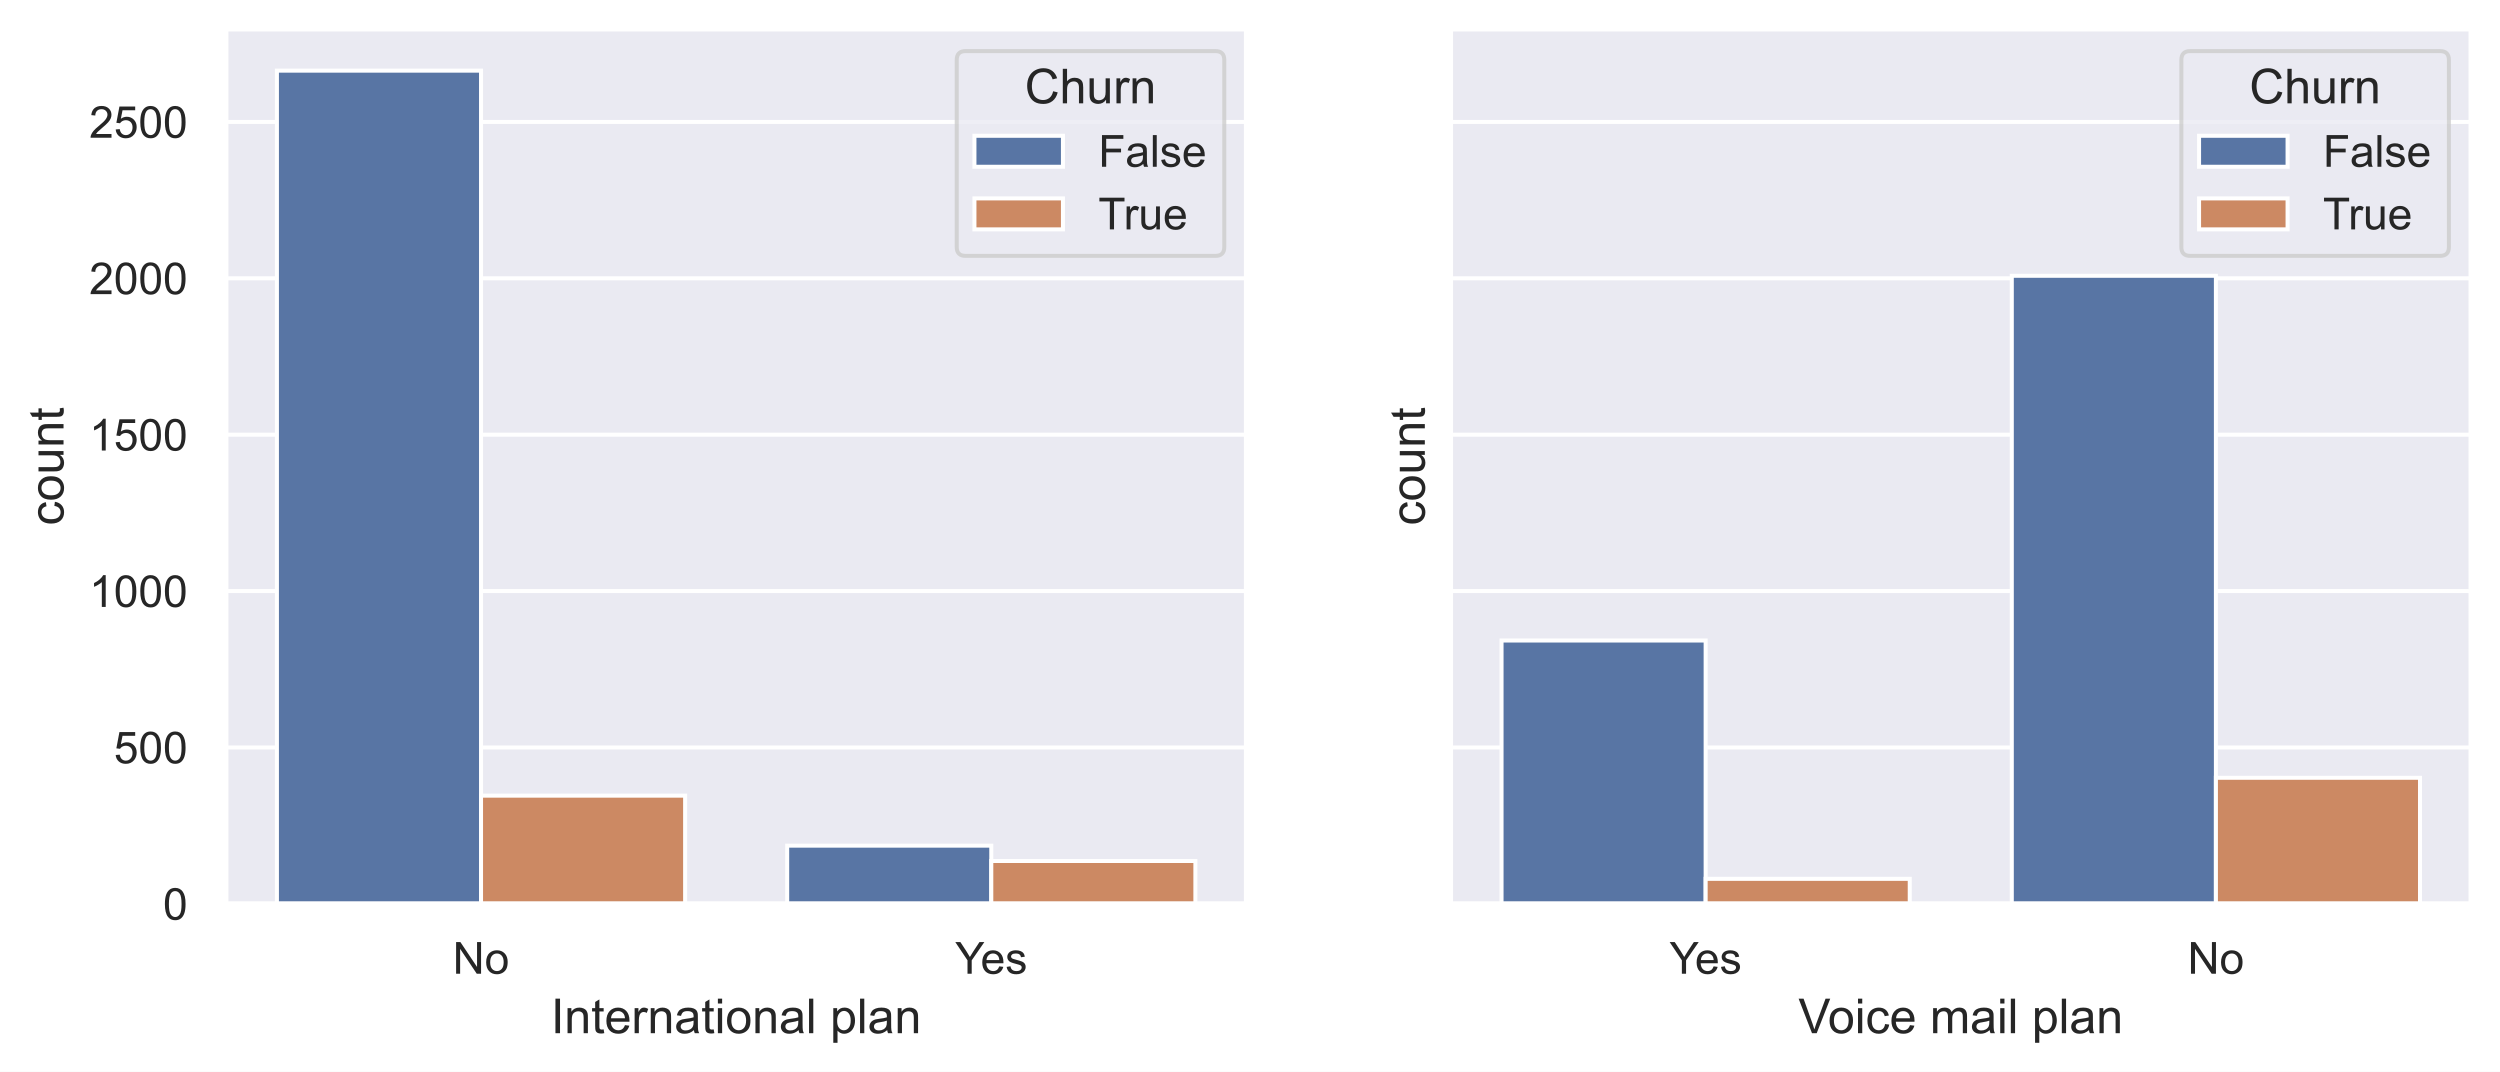
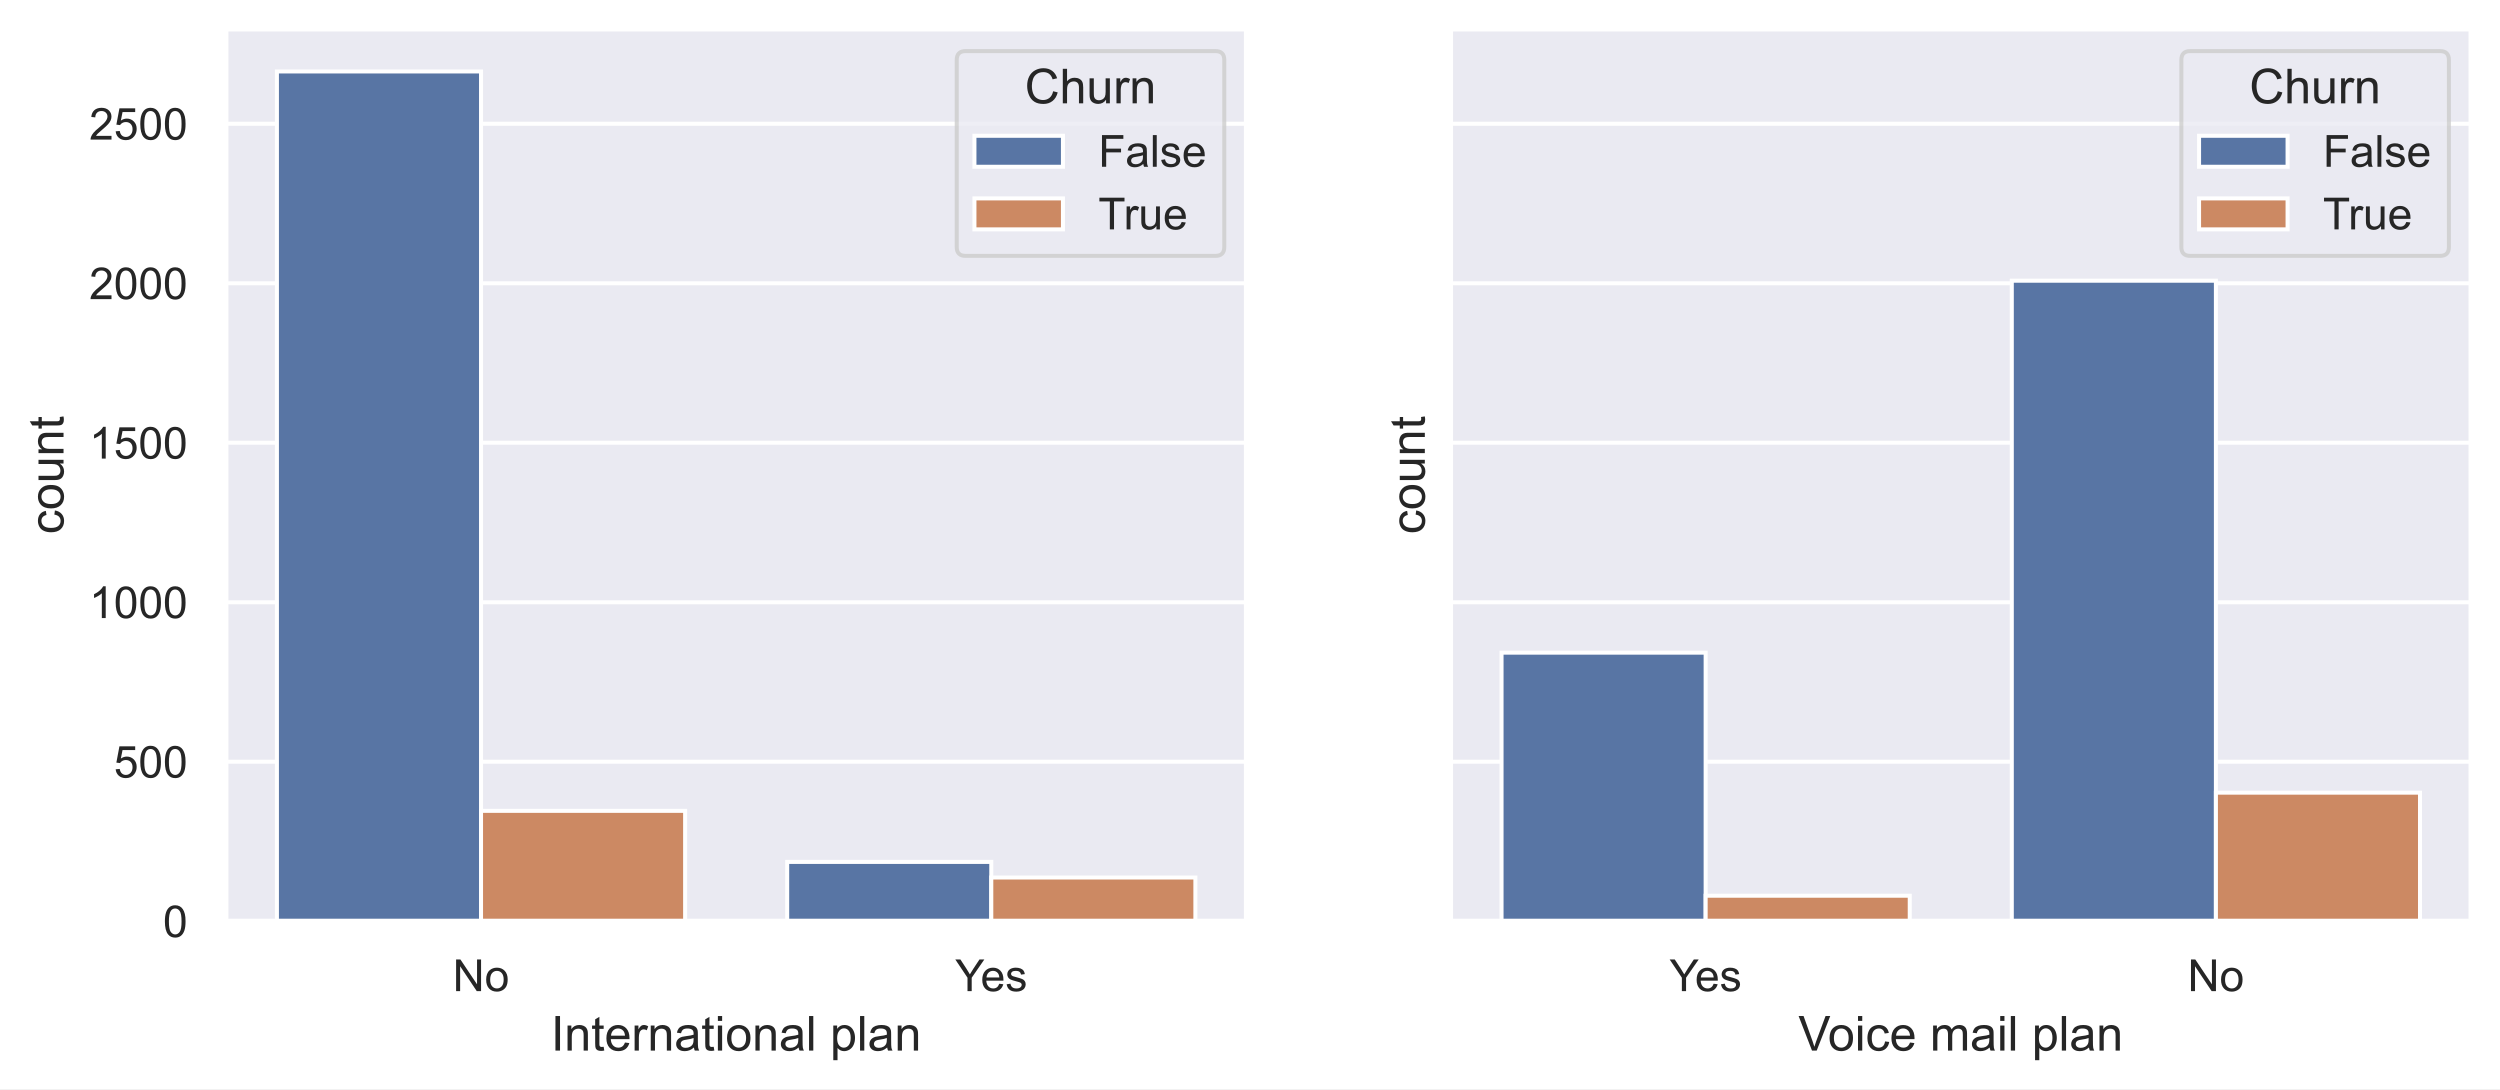
- <svg xmlns="http://www.w3.org/2000/svg" xmlns:xlink="http://www.w3.org/1999/xlink" width="621.342pt" height="266.374pt" viewBox="0 0 621.342 266.374" version="1.1">
+ <svg xmlns="http://www.w3.org/2000/svg" xmlns:xlink="http://www.w3.org/1999/xlink" width="621.342pt" height="270.694pt" viewBox="0 0 621.342 270.694" version="1.1">
  <defs>
    <style type="text/css">*{stroke-linejoin: round; stroke-linecap: butt}</style>
  </defs>
  <g id="figure_1">
    <g id="patch_1">
-       <path d="M 0 266.374  L 621.342 266.374  L 621.342 0  L 0 0  z " style="fill: #ffffff" />
+       <path d="M 0 270.694  L 621.342 270.694  L 621.342 0  L 0 0  z " style="fill: #ffffff" />
    </g>
    <g id="axes_1">
      <g id="patch_2">
-         <path d="M 56.142 224.64  L 309.779 224.64  L 309.779 7.2  L 56.142 7.2  z " style="fill: #eaeaf2" />
+         <path d="M 56.142 228.96  L 309.779 228.96  L 309.779 7.2  L 56.142 7.2  z " style="fill: #eaeaf2" />
      </g>
      <g id="matplotlib.axis_1">
        <g id="xtick_1">
          <g id="text_1">
-             <g style="fill: #262626" transform="translate(112.521 242.0136)scale(0.11 -0.11)">
+             <g style="fill: #262626" transform="translate(112.521 246.3336) scale(0.11 -0.11)">
              <defs>
                <path id="ArialMT-4e" d="M 488 0  L 488 4581  L 1109 4581  L 3516 984  L 3516 4581  L 4097 4581  L 4097 0  L 3475 0  L 1069 3600  L 1069 0  L 488 0  z " transform="scale(0.015625)" />
                <path id="ArialMT-6f" d="M 213 1659  Q 213 2581 725 3025  Q 1153 3394 1769 3394  Q 2453 3394 2887 2945  Q 3322 2497 3322 1706  Q 3322 1066 3130 698  Q 2938 331 2570 128  Q 2203 -75 1769 -75  Q 1072 -75 642 372  Q 213 819 213 1659  z M 791 1659  Q 791 1022 1069 705  Q 1347 388 1769 388  Q 2188 388 2466 706  Q 2744 1025 2744 1678  Q 2744 2294 2464 2611  Q 2184 2928 1769 2928  Q 1347 2928 1069 2612  Q 791 2297 791 1659  z " transform="scale(0.015625)" />
              </defs>
              <use xlink:href="#ArialMT-4e" />
              <use xlink:href="#ArialMT-6f" x="72.217" />
            </g>
          </g>
        </g>
        <g id="xtick_2">
          <g id="text_2">
-             <g style="fill: #262626" transform="translate(237.3945 242.0136)scale(0.11 -0.11)">
+             <g style="fill: #262626" transform="translate(237.3945 246.3336) scale(0.11 -0.11)">
              <defs>
                <path id="ArialMT-59" d="M 1784 0  L 1784 1941  L 19 4581  L 756 4581  L 1659 3200  Q 1909 2813 2125 2425  Q 2331 2784 2625 3234  L 3513 4581  L 4219 4581  L 2391 1941  L 2391 0  L 1784 0  z " transform="scale(0.015625)" />
                <path id="ArialMT-65" d="M 2694 1069  L 3275 997  Q 3138 488 2766 206  Q 2394 -75 1816 -75  Q 1088 -75 661 373  Q 234 822 234 1631  Q 234 2469 665 2931  Q 1097 3394 1784 3394  Q 2450 3394 2872 2941  Q 3294 2488 3294 1666  Q 3294 1616 3291 1516  L 816 1516  Q 847 969 1125 678  Q 1403 388 1819 388  Q 2128 388 2347 550  Q 2566 713 2694 1069  z M 847 1978  L 2700 1978  Q 2663 2397 2488 2606  Q 2219 2931 1791 2931  Q 1403 2931 1139 2672  Q 875 2413 847 1978  z " transform="scale(0.015625)" />
                <path id="ArialMT-73" d="M 197 991  L 753 1078  Q 800 744 1014 566  Q 1228 388 1613 388  Q 2000 388 2187 545  Q 2375 703 2375 916  Q 2375 1106 2209 1216  Q 2094 1291 1634 1406  Q 1016 1563 777 1677  Q 538 1791 414 1992  Q 291 2194 291 2438  Q 291 2659 392 2848  Q 494 3038 669 3163  Q 800 3259 1026 3326  Q 1253 3394 1513 3394  Q 1903 3394 2198 3281  Q 2494 3169 2634 2976  Q 2775 2784 2828 2463  L 2278 2388  Q 2241 2644 2061 2787  Q 1881 2931 1553 2931  Q 1166 2931 1000 2803  Q 834 2675 834 2503  Q 834 2394 903 2306  Q 972 2216 1119 2156  Q 1203 2125 1616 2013  Q 2213 1853 2448 1751  Q 2684 1650 2818 1456  Q 2953 1263 2953 975  Q 2953 694 2789 445  Q 2625 197 2315 61  Q 2006 -75 1616 -75  Q 969 -75 630 194  Q 291 463 197 991  z " transform="scale(0.015625)" />
              </defs>
              <use xlink:href="#ArialMT-59" />
              <use xlink:href="#ArialMT-65" x="57.574" />
              <use xlink:href="#ArialMT-73" x="113.189" />
            </g>
          </g>
        </g>
        <g id="text_3">
-           <g style="fill: #262626" transform="translate(136.9304 256.7892)scale(0.12 -0.12)">
+           <g style="fill: #262626" transform="translate(136.9304 261.1092) scale(0.12 -0.12)">
            <defs>
              <path id="ArialMT-49" d="M 597 0  L 597 4581  L 1203 4581  L 1203 0  L 597 0  z " transform="scale(0.015625)" />
              <path id="ArialMT-6e" d="M 422 0  L 422 3319  L 928 3319  L 928 2847  Q 1294 3394 1984 3394  Q 2284 3394 2536 3286  Q 2788 3178 2913 3003  Q 3038 2828 3088 2588  Q 3119 2431 3119 2041  L 3119 0  L 2556 0  L 2556 2019  Q 2556 2363 2490 2533  Q 2425 2703 2258 2804  Q 2091 2906 1866 2906  Q 1506 2906 1245 2678  Q 984 2450 984 1813  L 984 0  L 422 0  z " transform="scale(0.015625)" />
              <path id="ArialMT-74" d="M 1650 503  L 1731 6  Q 1494 -44 1306 -44  Q 1000 -44 831 53  Q 663 150 594 308  Q 525 466 525 972  L 525 2881  L 113 2881  L 113 3319  L 525 3319  L 525 4141  L 1084 4478  L 1084 3319  L 1650 3319  L 1650 2881  L 1084 2881  L 1084 941  Q 1084 700 1114 631  Q 1144 563 1211 522  Q 1278 481 1403 481  Q 1497 481 1650 503  z " transform="scale(0.015625)" />
              <path id="ArialMT-72" d="M 416 0  L 416 3319  L 922 3319  L 922 2816  Q 1116 3169 1280 3281  Q 1444 3394 1641 3394  Q 1925 3394 2219 3213  L 2025 2691  Q 1819 2813 1613 2813  Q 1428 2813 1281 2702  Q 1134 2591 1072 2394  Q 978 2094 978 1738  L 978 0  L 416 0  z " transform="scale(0.015625)" />
              <path id="ArialMT-61" d="M 2588 409  Q 2275 144 1986 34  Q 1697 -75 1366 -75  Q 819 -75 525 192  Q 231 459 231 875  Q 231 1119 342 1320  Q 453 1522 633 1644  Q 813 1766 1038 1828  Q 1203 1872 1538 1913  Q 2219 1994 2541 2106  Q 2544 2222 2544 2253  Q 2544 2597 2384 2738  Q 2169 2928 1744 2928  Q 1347 2928 1158 2789  Q 969 2650 878 2297  L 328 2372  Q 403 2725 575 2942  Q 747 3159 1072 3276  Q 1397 3394 1825 3394  Q 2250 3394 2515 3294  Q 2781 3194 2906 3042  Q 3031 2891 3081 2659  Q 3109 2516 3109 2141  L 3109 1391  Q 3109 606 3145 398  Q 3181 191 3288 0  L 2700 0  Q 2613 175 2588 409  z M 2541 1666  Q 2234 1541 1622 1453  Q 1275 1403 1131 1340  Q 988 1278 909 1158  Q 831 1038 831 891  Q 831 666 1001 516  Q 1172 366 1500 366  Q 1825 366 2078 508  Q 2331 650 2450 897  Q 2541 1088 2541 1459  L 2541 1666  z " transform="scale(0.015625)" />
              <path id="ArialMT-69" d="M 425 3934  L 425 4581  L 988 4581  L 988 3934  L 425 3934  z M 425 0  L 425 3319  L 988 3319  L 988 0  L 425 0  z " transform="scale(0.015625)" />
              <path id="ArialMT-6c" d="M 409 0  L 409 4581  L 972 4581  L 972 0  L 409 0  z " transform="scale(0.015625)" />
              <path id="ArialMT-20" transform="scale(0.015625)" />
              <path id="ArialMT-70" d="M 422 -1272  L 422 3319  L 934 3319  L 934 2888  Q 1116 3141 1344 3267  Q 1572 3394 1897 3394  Q 2322 3394 2647 3175  Q 2972 2956 3137 2557  Q 3303 2159 3303 1684  Q 3303 1175 3120 767  Q 2938 359 2589 142  Q 2241 -75 1856 -75  Q 1575 -75 1351 44  Q 1128 163 984 344  L 984 -1272  L 422 -1272  z M 931 1641  Q 931 1000 1190 694  Q 1450 388 1819 388  Q 2194 388 2461 705  Q 2728 1022 2728 1688  Q 2728 2322 2467 2637  Q 2206 2953 1844 2953  Q 1484 2953 1207 2617  Q 931 2281 931 1641  z " transform="scale(0.015625)" />
            </defs>
            <use xlink:href="#ArialMT-49" />
            <use xlink:href="#ArialMT-6e" x="27.783" />
            <use xlink:href="#ArialMT-74" x="83.398" />
            <use xlink:href="#ArialMT-65" x="111.182" />
            <use xlink:href="#ArialMT-72" x="166.797" />
            <use xlink:href="#ArialMT-6e" x="200.098" />
            <use xlink:href="#ArialMT-61" x="255.713" />
            <use xlink:href="#ArialMT-74" x="311.328" />
            <use xlink:href="#ArialMT-69" x="339.111" />
            <use xlink:href="#ArialMT-6f" x="361.328" />
            <use xlink:href="#ArialMT-6e" x="416.943" />
            <use xlink:href="#ArialMT-61" x="472.559" />
            <use xlink:href="#ArialMT-6c" x="528.174" />
            <use xlink:href="#ArialMT-20" x="550.391" />
            <use xlink:href="#ArialMT-70" x="578.174" />
            <use xlink:href="#ArialMT-6c" x="633.789" />
            <use xlink:href="#ArialMT-61" x="656.006" />
            <use xlink:href="#ArialMT-6e" x="711.621" />
          </g>
        </g>
      </g>
      <g id="matplotlib.axis_2">
        <g id="ytick_1">
          <g id="line2d_1">
-             <path d="M 56.142 224.64  L 309.779 224.64  " clip-path="url(#p00bd3bbb76)" style="fill: none; stroke: #ffffff; stroke-linecap: round" />
+             <path d="M 56.142 228.96  L 309.779 228.96  " clip-path="url(#p41ae7fe672)" style="fill: none; stroke: #ffffff; stroke-linecap: round" />
          </g>
          <g id="text_4">
-             <g style="fill: #262626" transform="translate(40.52547 228.5768)scale(0.11 -0.11)">
+             <g style="fill: #262626" transform="translate(40.52547 232.8968) scale(0.11 -0.11)">
              <defs>
                <path id="ArialMT-30" d="M 266 2259  Q 266 3072 433 3567  Q 600 4063 929 4331  Q 1259 4600 1759 4600  Q 2128 4600 2406 4451  Q 2684 4303 2865 4023  Q 3047 3744 3150 3342  Q 3253 2941 3253 2259  Q 3253 1453 3087 958  Q 2922 463 2592 192  Q 2263 -78 1759 -78  Q 1097 -78 719 397  Q 266 969 266 2259  z M 844 2259  Q 844 1131 1108 757  Q 1372 384 1759 384  Q 2147 384 2411 759  Q 2675 1134 2675 2259  Q 2675 3391 2411 3762  Q 2147 4134 1753 4134  Q 1366 4134 1134 3806  Q 844 3388 844 2259  z " transform="scale(0.015625)" />
              </defs>
              <use xlink:href="#ArialMT-30" />
            </g>
          </g>
        </g>
        <g id="ytick_2">
          <g id="line2d_2">
-             <path d="M 56.142 185.773  L 309.779 185.773  " clip-path="url(#p00bd3bbb76)" style="fill: none; stroke: #ffffff; stroke-linecap: round" />
+             <path d="M 56.142 189.32  L 309.779 189.32  " clip-path="url(#p41ae7fe672)" style="fill: none; stroke: #ffffff; stroke-linecap: round" />
          </g>
          <g id="text_5">
-             <g style="fill: #262626" transform="translate(28.29141 189.7094)scale(0.11 -0.11)">
+             <g style="fill: #262626" transform="translate(28.29141 193.2572) scale(0.11 -0.11)">
              <defs>
                <path id="ArialMT-35" d="M 266 1200  L 856 1250  Q 922 819 1161 601  Q 1400 384 1738 384  Q 2144 384 2425 690  Q 2706 997 2706 1503  Q 2706 1984 2436 2262  Q 2166 2541 1728 2541  Q 1456 2541 1237 2417  Q 1019 2294 894 2097  L 366 2166  L 809 4519  L 3088 4519  L 3088 3981  L 1259 3981  L 1013 2750  Q 1425 3038 1878 3038  Q 2478 3038 2890 2622  Q 3303 2206 3303 1553  Q 3303 931 2941 478  Q 2500 -78 1738 -78  Q 1113 -78 717 272  Q 322 622 266 1200  z " transform="scale(0.015625)" />
              </defs>
              <use xlink:href="#ArialMT-35" />
              <use xlink:href="#ArialMT-30" x="55.615" />
              <use xlink:href="#ArialMT-30" x="111.23" />
            </g>
          </g>
        </g>
        <g id="ytick_3">
          <g id="line2d_3">
-             <path d="M 56.142 146.905  L 309.779 146.905  " clip-path="url(#p00bd3bbb76)" style="fill: none; stroke: #ffffff; stroke-linecap: round" />
+             <path d="M 56.142 149.681  L 309.779 149.681  " clip-path="url(#p41ae7fe672)" style="fill: none; stroke: #ffffff; stroke-linecap: round" />
          </g>
          <g id="text_6">
-             <g style="fill: #262626" transform="translate(22.17438 150.8419)scale(0.11 -0.11)">
+             <g style="fill: #262626" transform="translate(22.17438 153.6175) scale(0.11 -0.11)">
              <defs>
                <path id="ArialMT-31" d="M 2384 0  L 1822 0  L 1822 3584  Q 1619 3391 1289 3197  Q 959 3003 697 2906  L 697 3450  Q 1169 3672 1522 3987  Q 1875 4303 2022 4600  L 2384 4600  L 2384 0  z " transform="scale(0.015625)" />
              </defs>
              <use xlink:href="#ArialMT-31" />
              <use xlink:href="#ArialMT-30" x="55.615" />
              <use xlink:href="#ArialMT-30" x="111.23" />
              <use xlink:href="#ArialMT-30" x="166.846" />
            </g>
          </g>
        </g>
        <g id="ytick_4">
          <g id="line2d_4">
-             <path d="M 56.142 108.038  L 309.779 108.038  " clip-path="url(#p00bd3bbb76)" style="fill: none; stroke: #ffffff; stroke-linecap: round" />
+             <path d="M 56.142 110.041  L 309.779 110.041  " clip-path="url(#p41ae7fe672)" style="fill: none; stroke: #ffffff; stroke-linecap: round" />
          </g>
          <g id="text_7">
-             <g style="fill: #262626" transform="translate(22.17438 111.9745)scale(0.11 -0.11)">
+             <g style="fill: #262626" transform="translate(22.17438 113.9779) scale(0.11 -0.11)">
              <use xlink:href="#ArialMT-31" />
              <use xlink:href="#ArialMT-35" x="55.615" />
              <use xlink:href="#ArialMT-30" x="111.23" />
              <use xlink:href="#ArialMT-30" x="166.846" />
            </g>
          </g>
        </g>
        <g id="ytick_5">
          <g id="line2d_5">
-             <path d="M 56.142 69.17  L 309.779 69.17  " clip-path="url(#p00bd3bbb76)" style="fill: none; stroke: #ffffff; stroke-linecap: round" />
+             <path d="M 56.142 70.401  L 309.779 70.401  " clip-path="url(#p41ae7fe672)" style="fill: none; stroke: #ffffff; stroke-linecap: round" />
          </g>
          <g id="text_8">
-             <g style="fill: #262626" transform="translate(22.17438 73.10704)scale(0.11 -0.11)">
+             <g style="fill: #262626" transform="translate(22.17438 74.33824) scale(0.11 -0.11)">
              <defs>
                <path id="ArialMT-32" d="M 3222 541  L 3222 0  L 194 0  Q 188 203 259 391  Q 375 700 629 1000  Q 884 1300 1366 1694  Q 2113 2306 2375 2664  Q 2638 3022 2638 3341  Q 2638 3675 2398 3904  Q 2159 4134 1775 4134  Q 1369 4134 1125 3890  Q 881 3647 878 3216  L 300 3275  Q 359 3922 746 4261  Q 1134 4600 1788 4600  Q 2447 4600 2831 4234  Q 3216 3869 3216 3328  Q 3216 3053 3103 2787  Q 2991 2522 2730 2228  Q 2469 1934 1863 1422  Q 1356 997 1212 845  Q 1069 694 975 541  L 3222 541  z " transform="scale(0.015625)" />
              </defs>
              <use xlink:href="#ArialMT-32" />
              <use xlink:href="#ArialMT-30" x="55.615" />
              <use xlink:href="#ArialMT-30" x="111.23" />
              <use xlink:href="#ArialMT-30" x="166.846" />
            </g>
          </g>
        </g>
        <g id="ytick_6">
          <g id="line2d_6">
-             <path d="M 56.142 30.303  L 309.779 30.303  " clip-path="url(#p00bd3bbb76)" style="fill: none; stroke: #ffffff; stroke-linecap: round" />
+             <path d="M 56.142 30.762  L 309.779 30.762  " clip-path="url(#p41ae7fe672)" style="fill: none; stroke: #ffffff; stroke-linecap: round" />
          </g>
          <g id="text_9">
-             <g style="fill: #262626" transform="translate(22.17438 34.2396)scale(0.11 -0.11)">
+             <g style="fill: #262626" transform="translate(22.17438 34.6986) scale(0.11 -0.11)">
              <use xlink:href="#ArialMT-32" />
              <use xlink:href="#ArialMT-35" x="55.615" />
              <use xlink:href="#ArialMT-30" x="111.23" />
              <use xlink:href="#ArialMT-30" x="166.846" />
            </g>
          </g>
        </g>
        <g id="text_10">
-           <g style="fill: #262626" transform="translate(15.78937 130.5966)rotate(-90)scale(0.12 -0.12)">
+           <g style="fill: #262626" transform="translate(15.78937 132.7566) rotate(-90) scale(0.12 -0.12)">
            <defs>
              <path id="ArialMT-63" d="M 2588 1216  L 3141 1144  Q 3050 572 2676 248  Q 2303 -75 1759 -75  Q 1078 -75 664 370  Q 250 816 250 1647  Q 250 2184 428 2587  Q 606 2991 970 3192  Q 1334 3394 1763 3394  Q 2303 3394 2647 3120  Q 2991 2847 3088 2344  L 2541 2259  Q 2463 2594 2264 2762  Q 2066 2931 1784 2931  Q 1359 2931 1093 2626  Q 828 2322 828 1663  Q 828 994 1084 691  Q 1341 388 1753 388  Q 2084 388 2306 591  Q 2528 794 2588 1216  z " transform="scale(0.015625)" />
              <path id="ArialMT-75" d="M 2597 0  L 2597 488  Q 2209 -75 1544 -75  Q 1250 -75 995 37  Q 741 150 617 320  Q 494 491 444 738  Q 409 903 409 1263  L 409 3319  L 972 3319  L 972 1478  Q 972 1038 1006 884  Q 1059 663 1231 536  Q 1403 409 1656 409  Q 1909 409 2131 539  Q 2353 669 2445 892  Q 2538 1116 2538 1541  L 2538 3319  L 3100 3319  L 3100 0  L 2597 0  z " transform="scale(0.015625)" />
            </defs>
            <use xlink:href="#ArialMT-63" />
            <use xlink:href="#ArialMT-6f" x="50" />
            <use xlink:href="#ArialMT-75" x="105.615" />
            <use xlink:href="#ArialMT-6e" x="161.23" />
            <use xlink:href="#ArialMT-74" x="216.846" />
          </g>
        </g>
      </g>
      <g id="patch_3">
-         <path d="M 68.824 224.64  L 119.552 224.64  L 119.552 17.554  L 68.824 17.554  z " clip-path="url(#p00bd3bbb76)" style="fill: #5875a4; stroke: #ffffff; stroke-linejoin: miter" />
+         <path d="M 68.824 228.96  L 119.552 228.96  L 119.552 17.76  L 68.824 17.76  z " clip-path="url(#p41ae7fe672)" style="fill: #5875a4; stroke: #ffffff; stroke-linejoin: miter" />
      </g>
      <g id="patch_4">
-         <path d="M 195.643 224.64  L 246.37 224.64  L 246.37 210.181  L 195.643 210.181  z " clip-path="url(#p00bd3bbb76)" style="fill: #5875a4; stroke: #ffffff; stroke-linejoin: miter" />
+         <path d="M 195.643 228.96  L 246.37 228.96  L 246.37 214.214  L 195.643 214.214  z " clip-path="url(#p41ae7fe672)" style="fill: #5875a4; stroke: #ffffff; stroke-linejoin: miter" />
      </g>
      <g id="patch_5">
-         <path d="M 119.552 224.64  L 170.279 224.64  L 170.279 197.744  L 119.552 197.744  z " clip-path="url(#p00bd3bbb76)" style="fill: #cc8963; stroke: #ffffff; stroke-linejoin: miter" />
+         <path d="M 119.552 228.96  L 170.279 228.96  L 170.279 201.529  L 119.552 201.529  z " clip-path="url(#p41ae7fe672)" style="fill: #cc8963; stroke: #ffffff; stroke-linejoin: miter" />
      </g>
      <g id="patch_6">
-         <path d="M 246.37 224.64  L 297.097 224.64  L 297.097 213.99  L 246.37 213.99  z " clip-path="url(#p00bd3bbb76)" style="fill: #cc8963; stroke: #ffffff; stroke-linejoin: miter" />
+         <path d="M 246.37 228.96  L 297.097 228.96  L 297.097 218.099  L 246.37 218.099  z " clip-path="url(#p41ae7fe672)" style="fill: #cc8963; stroke: #ffffff; stroke-linejoin: miter" />
      </g>
      <g id="patch_7">
-         <path d="M 56.142 224.64  L 56.142 7.2  " style="fill: none; stroke: #ffffff; stroke-width: 1.25; stroke-linejoin: miter; stroke-linecap: square" />
+         <path d="M 56.142 228.96  L 56.142 7.2  " style="fill: none; stroke: #ffffff; stroke-width: 1.25; stroke-linejoin: miter; stroke-linecap: square" />
      </g>
      <g id="patch_8">
-         <path d="M 309.779 224.64  L 309.779 7.2  " style="fill: none; stroke: #ffffff; stroke-width: 1.25; stroke-linejoin: miter; stroke-linecap: square" />
+         <path d="M 309.779 228.96  L 309.779 7.2  " style="fill: none; stroke: #ffffff; stroke-width: 1.25; stroke-linejoin: miter; stroke-linecap: square" />
      </g>
      <g id="patch_9">
-         <path d="M 56.142 224.64  L 309.779 224.64  " style="fill: none; stroke: #ffffff; stroke-width: 1.25; stroke-linejoin: miter; stroke-linecap: square" />
+         <path d="M 56.142 228.96  L 309.779 228.96  " style="fill: none; stroke: #ffffff; stroke-width: 1.25; stroke-linejoin: miter; stroke-linecap: square" />
      </g>
      <g id="patch_10">
        <path d="M 56.142 7.2  L 309.779 7.2  " style="fill: none; stroke: #ffffff; stroke-width: 1.25; stroke-linejoin: miter; stroke-linecap: square" />
      </g>
      <g id="legend_1">
        <g id="patch_11">
          <path d="M 239.982 63.594  L 302.079 63.594  Q 304.279 63.594 304.279 61.394  L 304.279 14.9  Q 304.279 12.7 302.079 12.7  L 239.982 12.7  Q 237.782 12.7 237.782 14.9  L 237.782 61.394  Q 237.782 63.594 239.982 63.594  z " style="fill: #eaeaf2; opacity: 0.8; stroke: #cccccc; stroke-linejoin: miter" />
        </g>
        <g id="text_11">
-           <g style="fill: #262626" transform="translate(254.6899 25.68937)scale(0.12 -0.12)">
+           <g style="fill: #262626" transform="translate(254.6899 25.68937) scale(0.12 -0.12)">
            <defs>
              <path id="ArialMT-43" d="M 3763 1606  L 4369 1453  Q 4178 706 3683 314  Q 3188 -78 2472 -78  Q 1731 -78 1267 223  Q 803 525 561 1097  Q 319 1669 319 2325  Q 319 3041 592 3573  Q 866 4106 1370 4382  Q 1875 4659 2481 4659  Q 3169 4659 3637 4309  Q 4106 3959 4291 3325  L 3694 3184  Q 3534 3684 3231 3912  Q 2928 4141 2469 4141  Q 1941 4141 1586 3887  Q 1231 3634 1087 3207  Q 944 2781 944 2328  Q 944 1744 1114 1308  Q 1284 872 1643 656  Q 2003 441 2422 441  Q 2931 441 3284 734  Q 3638 1028 3763 1606  z " transform="scale(0.015625)" />
              <path id="ArialMT-68" d="M 422 0  L 422 4581  L 984 4581  L 984 2938  Q 1378 3394 1978 3394  Q 2347 3394 2619 3248  Q 2891 3103 3008 2847  Q 3125 2591 3125 2103  L 3125 0  L 2563 0  L 2563 2103  Q 2563 2525 2380 2717  Q 2197 2909 1863 2909  Q 1613 2909 1392 2779  Q 1172 2650 1078 2428  Q 984 2206 984 1816  L 984 0  L 422 0  z " transform="scale(0.015625)" />
            </defs>
            <use xlink:href="#ArialMT-43" />
            <use xlink:href="#ArialMT-68" x="72.217" />
            <use xlink:href="#ArialMT-75" x="127.832" />
            <use xlink:href="#ArialMT-72" x="183.447" />
            <use xlink:href="#ArialMT-6e" x="216.748" />
          </g>
        </g>
        <g id="patch_12">
          <path d="M 242.182 41.448  L 264.182 41.448  L 264.182 33.748  L 242.182 33.748  z " style="fill: #5875a4; stroke: #ffffff; stroke-linejoin: miter" />
        </g>
        <g id="text_12">
-           <g style="fill: #262626" transform="translate(272.9821 41.44797)scale(0.11 -0.11)">
+           <g style="fill: #262626" transform="translate(272.9821 41.44797) scale(0.11 -0.11)">
            <defs>
              <path id="ArialMT-46" d="M 525 0  L 525 4581  L 3616 4581  L 3616 4041  L 1131 4041  L 1131 2622  L 3281 2622  L 3281 2081  L 1131 2081  L 1131 0  L 525 0  z " transform="scale(0.015625)" />
            </defs>
            <use xlink:href="#ArialMT-46" />
            <use xlink:href="#ArialMT-61" x="61.084" />
            <use xlink:href="#ArialMT-6c" x="116.699" />
            <use xlink:href="#ArialMT-73" x="138.916" />
            <use xlink:href="#ArialMT-65" x="188.916" />
          </g>
        </g>
        <g id="patch_13">
          <path d="M 242.182 57.008  L 264.182 57.008  L 264.182 49.308  L 242.182 49.308  z " style="fill: #cc8963; stroke: #ffffff; stroke-linejoin: miter" />
        </g>
        <g id="text_13">
-           <g style="fill: #262626" transform="translate(272.9821 57.00781)scale(0.11 -0.11)">
+           <g style="fill: #262626" transform="translate(272.9821 57.00781) scale(0.11 -0.11)">
            <defs>
              <path id="ArialMT-54" d="M 1659 0  L 1659 4041  L 150 4041  L 150 4581  L 3781 4581  L 3781 4041  L 2266 4041  L 2266 0  L 1659 0  z " transform="scale(0.015625)" />
            </defs>
            <use xlink:href="#ArialMT-54" />
            <use xlink:href="#ArialMT-72" x="57.334" />
            <use xlink:href="#ArialMT-75" x="90.635" />
            <use xlink:href="#ArialMT-65" x="146.25" />
          </g>
        </g>
      </g>
    </g>
    <g id="axes_2">
      <g id="patch_14">
-         <path d="M 360.506 224.64  L 614.143 224.64  L 614.143 7.2  L 360.506 7.2  z " style="fill: #eaeaf2" />
+         <path d="M 360.506 228.96  L 614.143 228.96  L 614.143 7.2  L 360.506 7.2  z " style="fill: #eaeaf2" />
      </g>
      <g id="matplotlib.axis_3">
        <g id="xtick_3">
          <g id="text_14">
-             <g style="fill: #262626" transform="translate(414.9399 242.0136)scale(0.11 -0.11)">
+             <g style="fill: #262626" transform="translate(414.9399 246.3336) scale(0.11 -0.11)">
              <use xlink:href="#ArialMT-59" />
              <use xlink:href="#ArialMT-65" x="57.574" />
              <use xlink:href="#ArialMT-73" x="113.189" />
            </g>
          </g>
        </g>
        <g id="xtick_4">
          <g id="text_15">
-             <g style="fill: #262626" transform="translate(543.7029 242.0136)scale(0.11 -0.11)">
+             <g style="fill: #262626" transform="translate(543.7029 246.3336) scale(0.11 -0.11)">
              <use xlink:href="#ArialMT-4e" />
              <use xlink:href="#ArialMT-6f" x="72.217" />
            </g>
          </g>
        </g>
        <g id="text_16">
-           <g style="fill: #262626" transform="translate(446.9687 256.7892)scale(0.12 -0.12)">
+           <g style="fill: #262626" transform="translate(446.9687 261.1092) scale(0.12 -0.12)">
            <defs>
              <path id="ArialMT-56" d="M 1803 0  L 28 4581  L 684 4581  L 1875 1253  Q 2019 853 2116 503  Q 2222 878 2363 1253  L 3600 4581  L 4219 4581  L 2425 0  L 1803 0  z " transform="scale(0.015625)" />
              <path id="ArialMT-6d" d="M 422 0  L 422 3319  L 925 3319  L 925 2853  Q 1081 3097 1340 3245  Q 1600 3394 1931 3394  Q 2300 3394 2536 3241  Q 2772 3088 2869 2813  Q 3263 3394 3894 3394  Q 4388 3394 4653 3120  Q 4919 2847 4919 2278  L 4919 0  L 4359 0  L 4359 2091  Q 4359 2428 4304 2576  Q 4250 2725 4106 2815  Q 3963 2906 3769 2906  Q 3419 2906 3187 2673  Q 2956 2441 2956 1928  L 2956 0  L 2394 0  L 2394 2156  Q 2394 2531 2256 2718  Q 2119 2906 1806 2906  Q 1569 2906 1367 2781  Q 1166 2656 1075 2415  Q 984 2175 984 1722  L 984 0  L 422 0  z " transform="scale(0.015625)" />
            </defs>
            <use xlink:href="#ArialMT-56" />
            <use xlink:href="#ArialMT-6f" x="61.199" />
            <use xlink:href="#ArialMT-69" x="116.814" />
            <use xlink:href="#ArialMT-63" x="139.031" />
            <use xlink:href="#ArialMT-65" x="189.031" />
            <use xlink:href="#ArialMT-20" x="244.646" />
            <use xlink:href="#ArialMT-6d" x="272.43" />
            <use xlink:href="#ArialMT-61" x="355.73" />
            <use xlink:href="#ArialMT-69" x="411.346" />
            <use xlink:href="#ArialMT-6c" x="433.562" />
            <use xlink:href="#ArialMT-20" x="455.779" />
            <use xlink:href="#ArialMT-70" x="483.562" />
            <use xlink:href="#ArialMT-6c" x="539.178" />
            <use xlink:href="#ArialMT-61" x="561.395" />
            <use xlink:href="#ArialMT-6e" x="617.01" />
          </g>
        </g>
      </g>
      <g id="matplotlib.axis_4">
        <g id="ytick_7">
          <g id="line2d_7">
-             <path d="M 360.506 224.64  L 614.143 224.64  " clip-path="url(#p66e0a1b78b)" style="fill: none; stroke: #ffffff; stroke-linecap: round" />
+             <path d="M 360.506 228.96  L 614.143 228.96  " clip-path="url(#pbdfbd5ccd8)" style="fill: none; stroke: #ffffff; stroke-linecap: round" />
          </g>
        </g>
        <g id="ytick_8">
          <g id="line2d_8">
-             <path d="M 360.506 185.773  L 614.143 185.773  " clip-path="url(#p66e0a1b78b)" style="fill: none; stroke: #ffffff; stroke-linecap: round" />
+             <path d="M 360.506 189.32  L 614.143 189.32  " clip-path="url(#pbdfbd5ccd8)" style="fill: none; stroke: #ffffff; stroke-linecap: round" />
          </g>
        </g>
        <g id="ytick_9">
          <g id="line2d_9">
-             <path d="M 360.506 146.905  L 614.143 146.905  " clip-path="url(#p66e0a1b78b)" style="fill: none; stroke: #ffffff; stroke-linecap: round" />
+             <path d="M 360.506 149.681  L 614.143 149.681  " clip-path="url(#pbdfbd5ccd8)" style="fill: none; stroke: #ffffff; stroke-linecap: round" />
          </g>
        </g>
        <g id="ytick_10">
          <g id="line2d_10">
-             <path d="M 360.506 108.038  L 614.143 108.038  " clip-path="url(#p66e0a1b78b)" style="fill: none; stroke: #ffffff; stroke-linecap: round" />
+             <path d="M 360.506 110.041  L 614.143 110.041  " clip-path="url(#pbdfbd5ccd8)" style="fill: none; stroke: #ffffff; stroke-linecap: round" />
          </g>
        </g>
        <g id="ytick_11">
          <g id="line2d_11">
-             <path d="M 360.506 69.17  L 614.143 69.17  " clip-path="url(#p66e0a1b78b)" style="fill: none; stroke: #ffffff; stroke-linecap: round" />
+             <path d="M 360.506 70.401  L 614.143 70.401  " clip-path="url(#pbdfbd5ccd8)" style="fill: none; stroke: #ffffff; stroke-linecap: round" />
          </g>
        </g>
        <g id="ytick_12">
          <g id="line2d_12">
-             <path d="M 360.506 30.303  L 614.143 30.303  " clip-path="url(#p66e0a1b78b)" style="fill: none; stroke: #ffffff; stroke-linecap: round" />
+             <path d="M 360.506 30.762  L 614.143 30.762  " clip-path="url(#pbdfbd5ccd8)" style="fill: none; stroke: #ffffff; stroke-linecap: round" />
          </g>
        </g>
        <g id="text_17">
-           <g style="fill: #262626" transform="translate(354.1211 130.5966)rotate(-90)scale(0.12 -0.12)">
+           <g style="fill: #262626" transform="translate(354.1211 132.7566) rotate(-90) scale(0.12 -0.12)">
            <use xlink:href="#ArialMT-63" />
            <use xlink:href="#ArialMT-6f" x="50" />
            <use xlink:href="#ArialMT-75" x="105.615" />
            <use xlink:href="#ArialMT-6e" x="161.23" />
            <use xlink:href="#ArialMT-74" x="216.846" />
          </g>
        </g>
      </g>
      <g id="patch_15">
-         <path d="M 373.188 224.64  L 423.915 224.64  L 423.915 159.187  L 373.188 159.187  z " clip-path="url(#p66e0a1b78b)" style="fill: #5875a4; stroke: #ffffff; stroke-linejoin: miter" />
+         <path d="M 373.188 228.96  L 423.915 228.96  L 423.915 162.207  L 373.188 162.207  z " clip-path="url(#pbdfbd5ccd8)" style="fill: #5875a4; stroke: #ffffff; stroke-linejoin: miter" />
      </g>
      <g id="patch_16">
-         <path d="M 500.006 224.64  L 550.733 224.64  L 550.733 68.548  L 500.006 68.548  z " clip-path="url(#p66e0a1b78b)" style="fill: #5875a4; stroke: #ffffff; stroke-linejoin: miter" />
+         <path d="M 500.006 228.96  L 550.733 228.96  L 550.733 69.767  L 500.006 69.767  z " clip-path="url(#pbdfbd5ccd8)" style="fill: #5875a4; stroke: #ffffff; stroke-linejoin: miter" />
      </g>
      <g id="patch_17">
-         <path d="M 423.915 224.64  L 474.642 224.64  L 474.642 218.421  L 423.915 218.421  z " clip-path="url(#p66e0a1b78b)" style="fill: #cc8963; stroke: #ffffff; stroke-linejoin: miter" />
+         <path d="M 423.915 228.96  L 474.642 228.96  L 474.642 222.618  L 423.915 222.618  z " clip-path="url(#pbdfbd5ccd8)" style="fill: #cc8963; stroke: #ffffff; stroke-linejoin: miter" />
      </g>
      <g id="patch_18">
-         <path d="M 550.733 224.64  L 601.461 224.64  L 601.461 193.313  L 550.733 193.313  z " clip-path="url(#p66e0a1b78b)" style="fill: #cc8963; stroke: #ffffff; stroke-linejoin: miter" />
+         <path d="M 550.733 228.96  L 601.461 228.96  L 601.461 197.01  L 550.733 197.01  z " clip-path="url(#pbdfbd5ccd8)" style="fill: #cc8963; stroke: #ffffff; stroke-linejoin: miter" />
      </g>
      <g id="patch_19">
-         <path d="M 360.506 224.64  L 360.506 7.2  " style="fill: none; stroke: #ffffff; stroke-width: 1.25; stroke-linejoin: miter; stroke-linecap: square" />
+         <path d="M 360.506 228.96  L 360.506 7.2  " style="fill: none; stroke: #ffffff; stroke-width: 1.25; stroke-linejoin: miter; stroke-linecap: square" />
      </g>
      <g id="patch_20">
-         <path d="M 614.143 224.64  L 614.143 7.2  " style="fill: none; stroke: #ffffff; stroke-width: 1.25; stroke-linejoin: miter; stroke-linecap: square" />
+         <path d="M 614.143 228.96  L 614.143 7.2  " style="fill: none; stroke: #ffffff; stroke-width: 1.25; stroke-linejoin: miter; stroke-linecap: square" />
      </g>
      <g id="patch_21">
-         <path d="M 360.506 224.64  L 614.143 224.64  " style="fill: none; stroke: #ffffff; stroke-width: 1.25; stroke-linejoin: miter; stroke-linecap: square" />
+         <path d="M 360.506 228.96  L 614.143 228.96  " style="fill: none; stroke: #ffffff; stroke-width: 1.25; stroke-linejoin: miter; stroke-linecap: square" />
      </g>
      <g id="patch_22">
        <path d="M 360.506 7.2  L 614.143 7.2  " style="fill: none; stroke: #ffffff; stroke-width: 1.25; stroke-linejoin: miter; stroke-linecap: square" />
      </g>
      <g id="legend_2">
        <g id="patch_23">
          <path d="M 544.346 63.594  L 606.442 63.594  Q 608.643 63.594 608.643 61.394  L 608.643 14.9  Q 608.643 12.7 606.442 12.7  L 544.346 12.7  Q 542.146 12.7 542.146 14.9  L 542.146 61.394  Q 542.146 63.594 544.346 63.594  z " style="fill: #eaeaf2; opacity: 0.8; stroke: #cccccc; stroke-linejoin: miter" />
        </g>
        <g id="text_18">
-           <g style="fill: #262626" transform="translate(559.0535 25.68937)scale(0.12 -0.12)">
+           <g style="fill: #262626" transform="translate(559.0535 25.68937) scale(0.12 -0.12)">
            <use xlink:href="#ArialMT-43" />
            <use xlink:href="#ArialMT-68" x="72.217" />
            <use xlink:href="#ArialMT-75" x="127.832" />
            <use xlink:href="#ArialMT-72" x="183.447" />
            <use xlink:href="#ArialMT-6e" x="216.748" />
          </g>
        </g>
        <g id="patch_24">
          <path d="M 546.546 41.448  L 568.546 41.448  L 568.546 33.748  L 546.546 33.748  z " style="fill: #5875a4; stroke: #ffffff; stroke-linejoin: miter" />
        </g>
        <g id="text_19">
-           <g style="fill: #262626" transform="translate(577.3458 41.44797)scale(0.11 -0.11)">
+           <g style="fill: #262626" transform="translate(577.3458 41.44797) scale(0.11 -0.11)">
            <use xlink:href="#ArialMT-46" />
            <use xlink:href="#ArialMT-61" x="61.084" />
            <use xlink:href="#ArialMT-6c" x="116.699" />
            <use xlink:href="#ArialMT-73" x="138.916" />
            <use xlink:href="#ArialMT-65" x="188.916" />
          </g>
        </g>
        <g id="patch_25">
          <path d="M 546.546 57.008  L 568.546 57.008  L 568.546 49.308  L 546.546 49.308  z " style="fill: #cc8963; stroke: #ffffff; stroke-linejoin: miter" />
        </g>
        <g id="text_20">
-           <g style="fill: #262626" transform="translate(577.3458 57.00781)scale(0.11 -0.11)">
+           <g style="fill: #262626" transform="translate(577.3458 57.00781) scale(0.11 -0.11)">
            <use xlink:href="#ArialMT-54" />
            <use xlink:href="#ArialMT-72" x="57.334" />
            <use xlink:href="#ArialMT-75" x="90.635" />
            <use xlink:href="#ArialMT-65" x="146.25" />
          </g>
        </g>
      </g>
    </g>
  </g>
  <defs>
-     <clipPath id="p00bd3bbb76">
-       <rect x="56.142" y="7.2" width="253.636" height="217.44" />
+     <clipPath id="p41ae7fe672">
+       <rect x="56.142" y="7.2" width="253.636" height="221.76" />
    </clipPath>
-     <clipPath id="p66e0a1b78b">
-       <rect x="360.506" y="7.2" width="253.636" height="217.44" />
+     <clipPath id="pbdfbd5ccd8">
+       <rect x="360.506" y="7.2" width="253.636" height="221.76" />
    </clipPath>
  </defs>
</svg>
